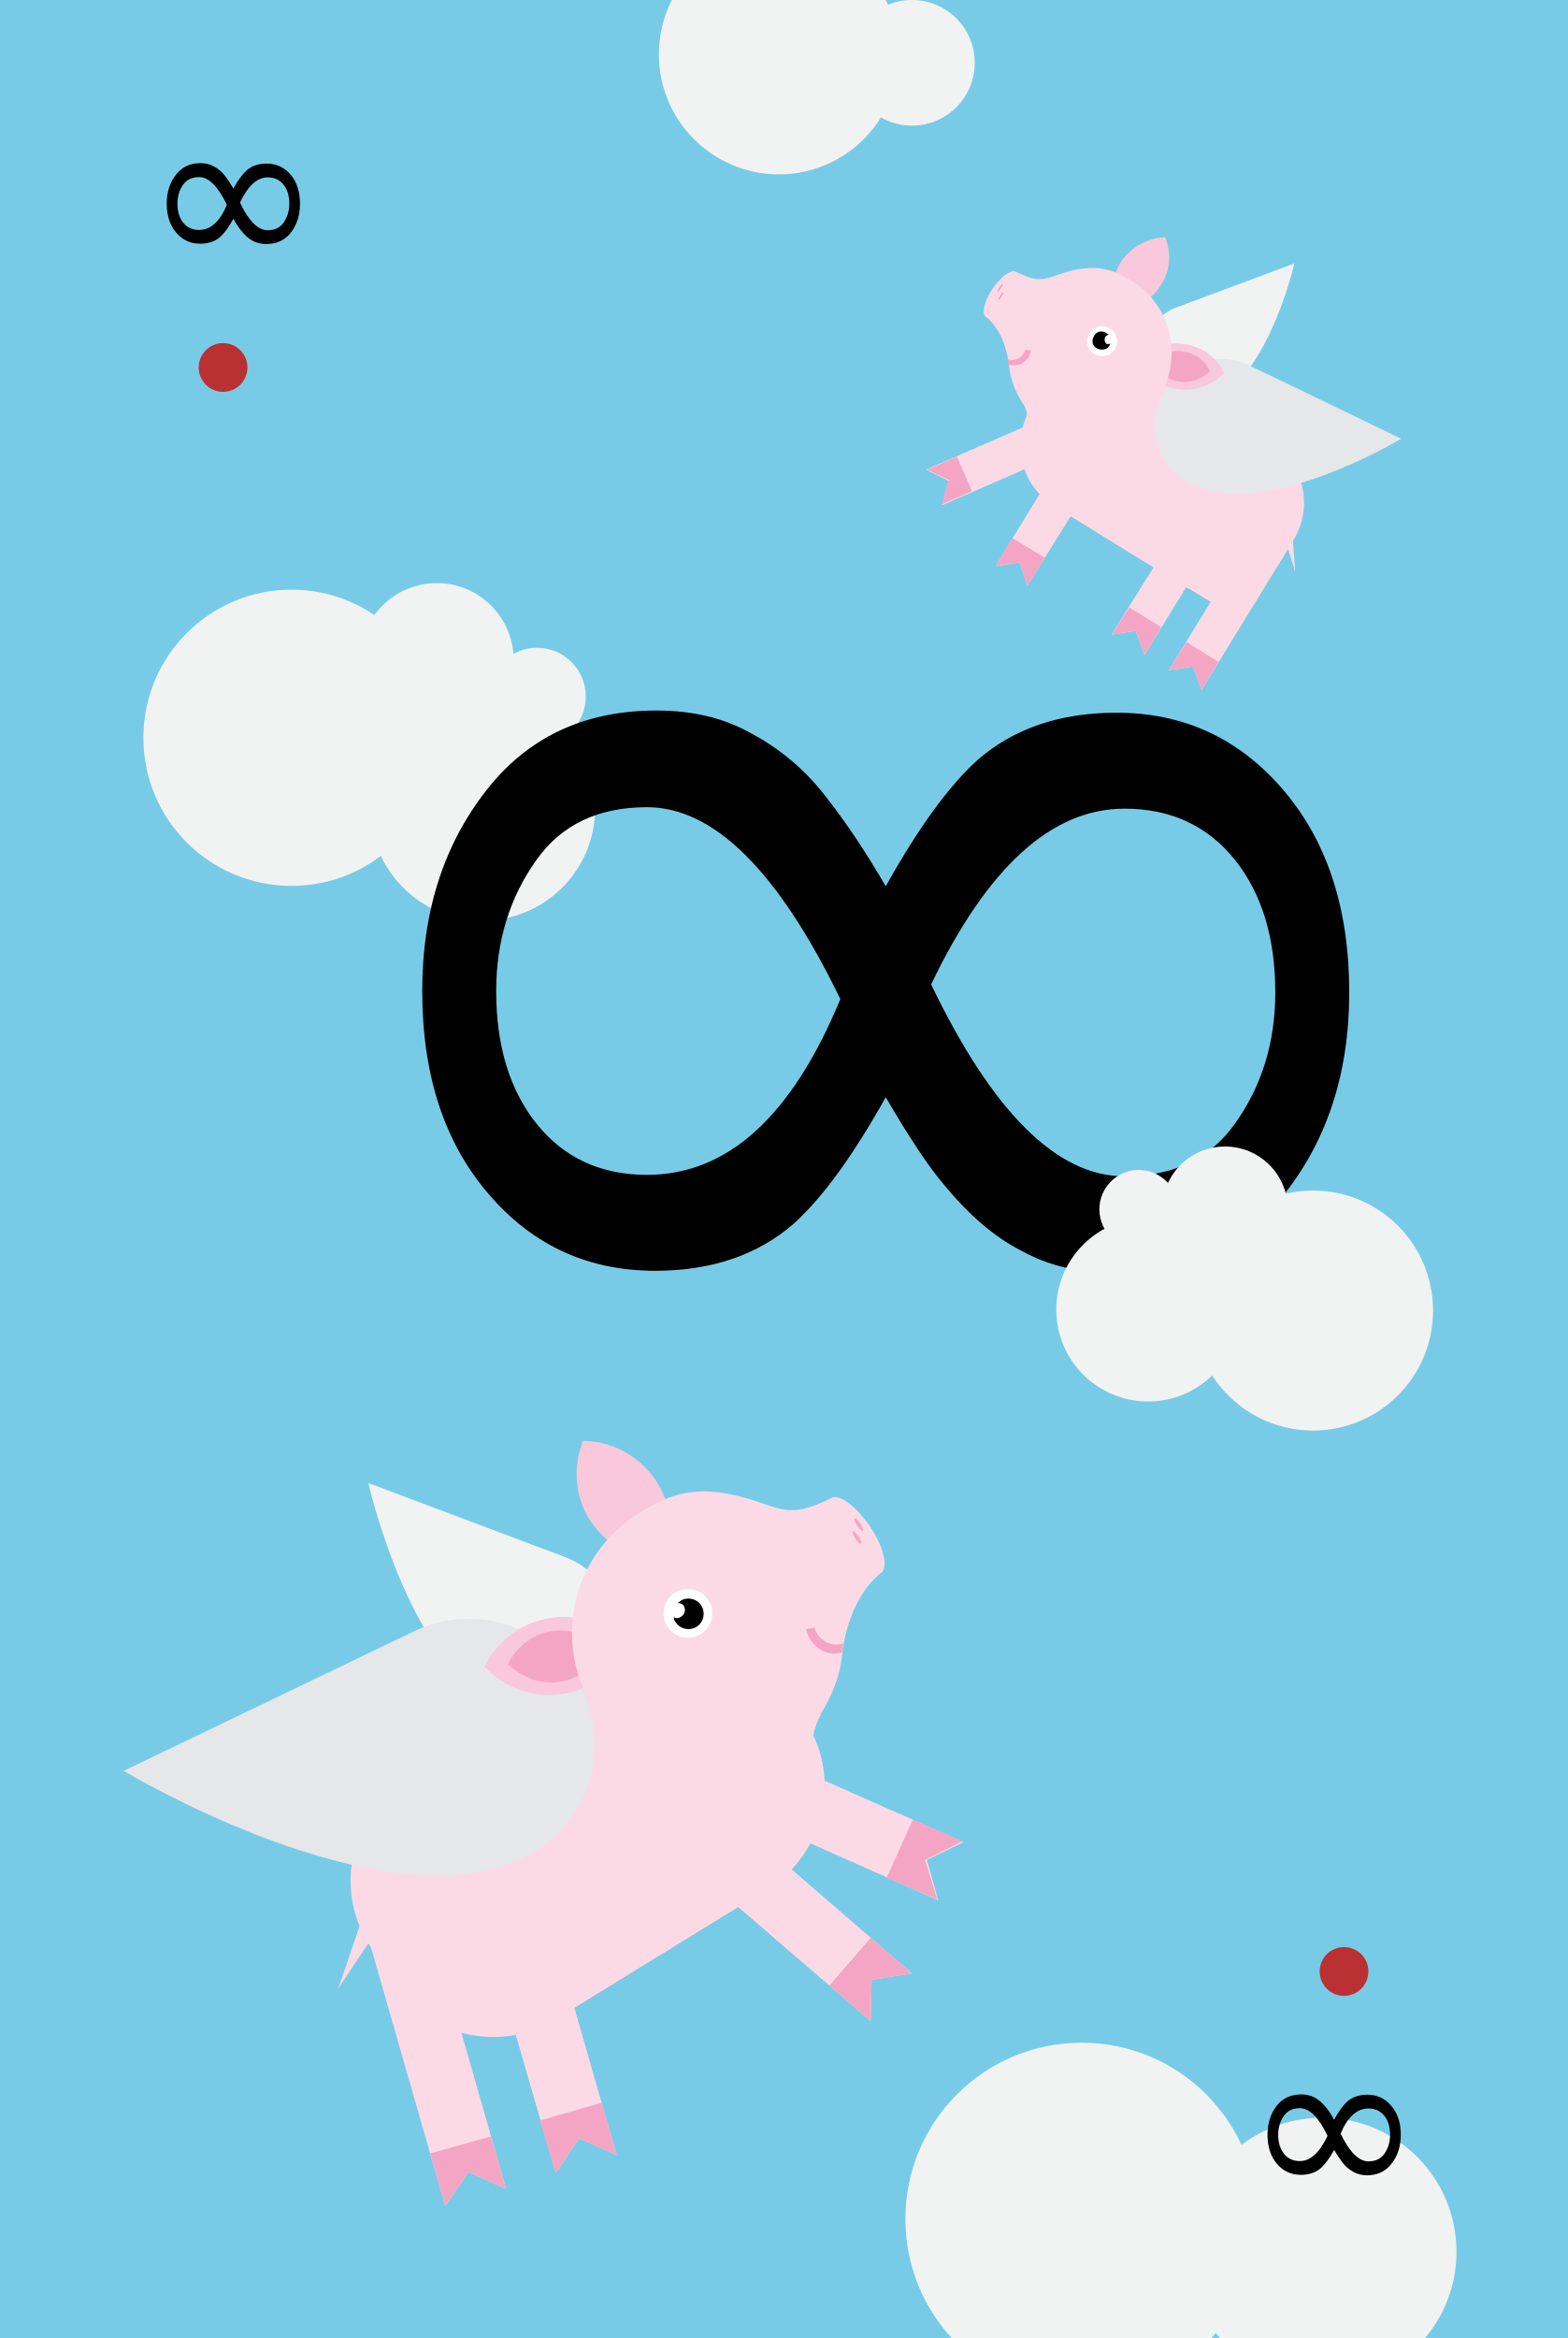
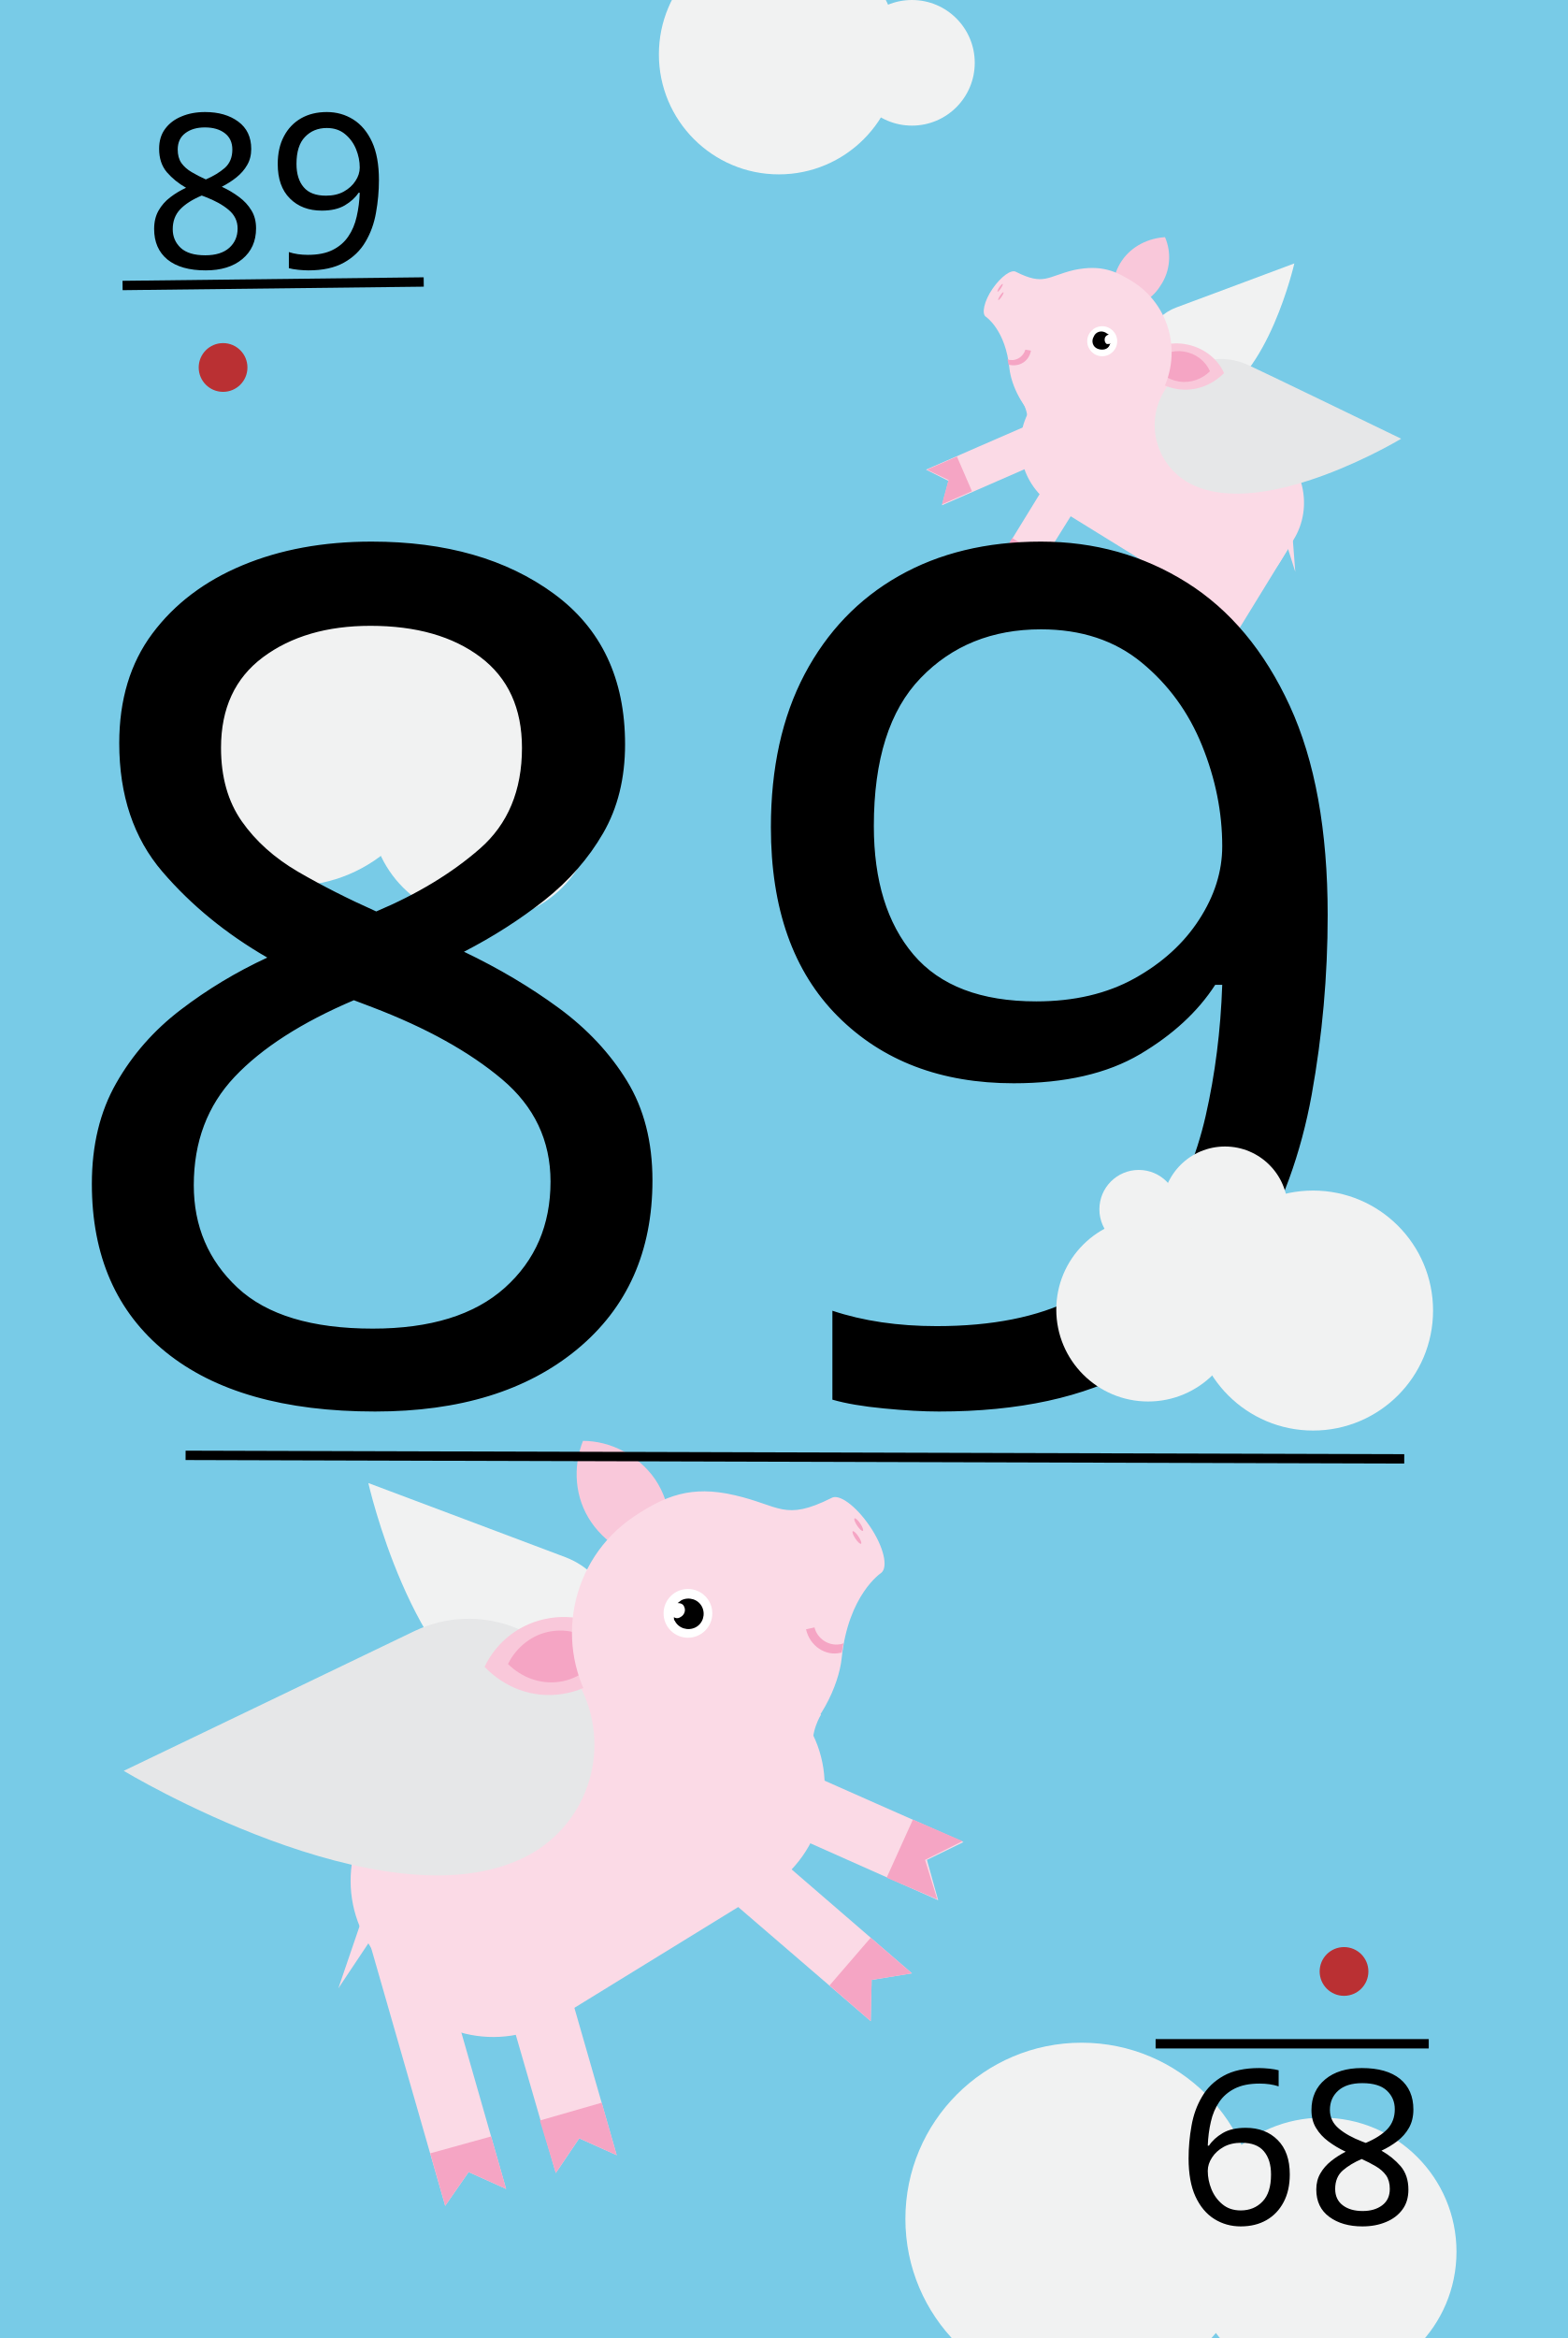
<svg xmlns="http://www.w3.org/2000/svg" version="1.1" id="Layer_1" x="0px" y="0px" viewBox="0 0 167.2 249.4" enable-background="new 0 0 167.2 249.4" xml:space="preserve">
-   <rect x="-6.3" y="-5.6" fill="#78CBE7" width="178.6" height="260.8" />
-   <circle fill="#BA3033" cx="23.8" cy="39.2" r="2.6" />
-   <g>
-     <text transform="matrix(1 0 0 1 15.3207 28.6079)" font-family="'AvenirNext-Regular'" font-size="23">∞</text>
+   <defs id="defs177" />
+   <rect x="-6.3" y="-5.6" fill="#78CBE7" width="178.6" height="260.8" id="rect3" />
+   <circle fill="#BA3033" cx="23.8" cy="39.2" r="2.6" id="circle5" />
+   <g id="g7">
+     <text transform="translate(15.3207,28.6079)" font-size="23" id="text9" style="font-size:23px;font-family:AvenirNext-Regular">89</text>
  </g>
-   <circle fill="#BA3033" cx="143.4" cy="210.3" r="2.6" />
-   <g>
-     <path fill="#F1F2F2" d="M125.5,32.8c-2.7,1-4.1,4.1-3.1,6.8c1,2.7,4.1,4.1,6.8,3.1c6.1-2.3,8.9-14.6,8.9-14.6   S125.8,32.7,125.5,32.8z" />
-     <g>
-       <g>
-         <polygon fill="#FBDAE6" points="109.6,62.5 108.8,60 106.2,60.4 115.9,44.6 119.4,46.8    " />
-         <polygon fill="#F5A5C4" points="109.6,62.5 108.8,60 106.2,60.4 108,57.4 111.5,59.5    " />
+   <circle fill="#BA3033" cx="143.4" cy="210.3" r="2.6" id="circle11" />
+   <g id="g13">
+     <path fill="#F1F2F2" d="M125.5,32.8c-2.7,1-4.1,4.1-3.1,6.8c1,2.7,4.1,4.1,6.8,3.1c6.1-2.3,8.9-14.6,8.9-14.6   S125.8,32.7,125.5,32.8z" id="path15" />
+     <g id="g17">
+       <g id="g19">
+         <polygon fill="#FBDAE6" points="109.6,62.5 108.8,60 106.2,60.4 115.9,44.6 119.4,46.8    " id="polygon21" />
+         <polygon fill="#F5A5C4" points="109.6,62.5 108.8,60 106.2,60.4 108,57.4 111.5,59.5    " id="polygon23" />
      </g>
-       <g>
-         <polygon fill="#FBDAE6" points="122.1,69.9 121.2,67.3 118.6,67.7 128.4,52 131.8,54.1    " />
-         <polygon fill="#F5A5C4" points="122.1,69.9 121.2,67.3 118.6,67.7 120.5,64.8 123.9,66.9    " />
+       <g id="g25">
+         <polygon fill="#FBDAE6" points="122.1,69.9 121.2,67.3 118.6,67.7 128.4,52 131.8,54.1    " id="polygon27" />
+         <polygon fill="#F5A5C4" points="122.1,69.9 121.2,67.3 118.6,67.7 120.5,64.8 123.9,66.9    " id="polygon29" />
      </g>
-       <g>
-         <polygon fill="#FBDAE6" points="128.2,73.6 127.3,71.1 124.7,71.5 134.4,55.7 137.9,57.8    " />
-         <polygon fill="#F5A5C4" points="128.2,73.6 127.3,71.1 124.7,71.5 126.6,68.5 130,70.6    " />
+       <g id="g31">
+         <polygon fill="#FBDAE6" points="128.2,73.6 127.3,71.1 124.7,71.5 134.4,55.7 137.9,57.8    " id="polygon33" />
+         <polygon fill="#F5A5C4" points="128.2,73.6 127.3,71.1 124.7,71.5 126.6,68.5 130,70.6    " id="polygon35" />
      </g>
-       <g>
-         <path fill="#FBDAE6" d="M116.1,52.8l2.6-3.1l-5.4-4.4c0,0,0,0,0,0c-1.1-1.1-2.3-0.5-2.8-0.3c-0.5,0.2-11.7,5.1-11.7,5.1l2.4,1.2     l-0.7,2.6l11-4.8L116.1,52.8z" />
-         <polygon fill="#F5A5C4" points="100.5,53.8 101.2,51.2 98.9,50.1 102.1,48.7 103.7,52.4    " />
+       <g id="g37">
+         <path fill="#FBDAE6" d="M116.1,52.8l2.6-3.1l-5.4-4.4c0,0,0,0,0,0c-1.1-1.1-2.3-0.5-2.8-0.3c-0.5,0.2-11.7,5.1-11.7,5.1l2.4,1.2     l-0.7,2.6l11-4.8L116.1,52.8z" id="path39" />
+         <polygon fill="#F5A5C4" points="100.5,53.8 101.2,51.2 98.9,50.1 102.1,48.7 103.7,52.4    " id="polygon41" />
      </g>
-       <path fill="#FBDAE6" d="M110,43.5l1.4-2.3c2.2-3.6,7-4.7,10.5-2.5l13.6,8.4c3.6,2.2,4.7,7,2.5,10.5l-1.4,2.3    c-2.2,3.6-7,4.7-10.5,2.5L112.5,54C108.9,51.8,107.8,47.1,110,43.5z" />
-       <rect x="119.5" y="57.7" transform="matrix(0.8514 0.5244 -0.5244 0.8514 50.3122 -57.5305)" fill="#FBDAE6" width="14.4" height="4.6" />
+       <path fill="#FBDAE6" d="M110,43.5l1.4-2.3c2.2-3.6,7-4.7,10.5-2.5l13.6,8.4c3.6,2.2,4.7,7,2.5,10.5l-1.4,2.3    c-2.2,3.6-7,4.7-10.5,2.5L112.5,54C108.9,51.8,107.8,47.1,110,43.5z" id="path43" />
+       <rect x="119.5" y="57.7" transform="matrix(0.8514 0.5244 -0.5244 0.8514 50.3122 -57.5305)" fill="#FBDAE6" width="14.4" height="4.6" id="rect45" />
    </g>
-     <path fill="#E6E7E8" d="M133.3,39c-3.5-1.7-7.7-0.2-9.4,3.3c-1.7,3.5-0.2,7.7,3.3,9.4c7.9,3.8,22.3-4.9,22.3-4.9   S133.6,39.1,133.3,39z" />
-     <g>
-       <path fill="#F9C8DA" d="M126.4,36.7c-1.9-0.3-3.7,0.4-5,1.7c0.8,1.6,2.3,2.8,4.2,3.1c1.9,0.3,3.7-0.4,5-1.7    C129.9,38.2,128.3,37,126.4,36.7z" />
-       <path fill="#F5A5C4" d="M126.3,37.5c-1.3-0.2-2.5,0.3-3.3,1.1c0.5,1.1,1.5,1.9,2.8,2.1c1.3,0.2,2.5-0.3,3.3-1.1    C128.6,38.5,127.6,37.7,126.3,37.5z" />
+     <path fill="#E6E7E8" d="M133.3,39c-3.5-1.7-7.7-0.2-9.4,3.3c-1.7,3.5-0.2,7.7,3.3,9.4c7.9,3.8,22.3-4.9,22.3-4.9   S133.6,39.1,133.3,39z" id="path47" />
+     <g id="g49">
+       <path fill="#F9C8DA" d="M126.4,36.7c-1.9-0.3-3.7,0.4-5,1.7c0.8,1.6,2.3,2.8,4.2,3.1c1.9,0.3,3.7-0.4,5-1.7    C129.9,38.2,128.3,37,126.4,36.7z" id="path51" />
+       <path fill="#F5A5C4" d="M126.3,37.5c-1.3-0.2-2.5,0.3-3.3,1.1c0.5,1.1,1.5,1.9,2.8,2.1c1.3,0.2,2.5-0.3,3.3-1.1    C128.6,38.5,127.6,37.7,126.3,37.5z" id="path53" />
    </g>
-     <path fill="#F9C8DA" d="M119.7,27.8c-1.1,1.6-1.2,3.6-0.5,5.2c1.8,0,3.6-0.9,4.6-2.5c1.1-1.6,1.2-3.6,0.5-5.2   C122.6,25.4,120.8,26.2,119.7,27.8z" />
-     <path fill="#FBDAE6" d="M121.1,30.2c-2-1.3-3.6-2-6.5-1.4c-2.9,0.7-3.2,1.7-6.2,0.2c-0.5-0.3-1.6,0.5-2.5,1.8   c-0.9,1.3-1.2,2.7-0.7,3c0,0,2.1,1.4,2.5,5.5c0.2,1.8,1.4,4.4,3.4,5.8c4.1,2.7,9.7,1.6,12.4-2.5S125.2,33,121.1,30.2z" />
-     <ellipse transform="matrix(0.832 0.5547 -0.5547 0.832 34.9625 -54.029)" fill="#F5A5C4" cx="106.7" cy="30.7" rx="0.1" ry="0.5" />
-     <ellipse transform="matrix(0.832 0.5547 -0.5547 0.832 35.4591 -53.9431)" fill="#F5A5C4" cx="106.8" cy="31.6" rx="0.1" ry="0.5" />
-     <g>
-       <circle fill="#FFFFFF" cx="117.6" cy="36.4" r="1.6" />
-       <g>
-         <path fill="#010101" d="M118.1,36.7c-0.2-0.1-0.3-0.4-0.2-0.7c0.1-0.2,0.3-0.3,0.4-0.3c-0.1-0.1-0.2-0.1-0.3-0.2     c-0.5-0.3-1.1-0.1-1.3,0.4c-0.3,0.5-0.1,1.1,0.4,1.3s1.1,0.1,1.3-0.4c0-0.1,0.1-0.1,0.1-0.2C118.5,36.7,118.3,36.7,118.1,36.7z" />
+     <path fill="#F9C8DA" d="M119.7,27.8c-1.1,1.6-1.2,3.6-0.5,5.2c1.8,0,3.6-0.9,4.6-2.5c1.1-1.6,1.2-3.6,0.5-5.2   C122.6,25.4,120.8,26.2,119.7,27.8z" id="path55" />
+     <path fill="#FBDAE6" d="M121.1,30.2c-2-1.3-3.6-2-6.5-1.4c-2.9,0.7-3.2,1.7-6.2,0.2c-0.5-0.3-1.6,0.5-2.5,1.8   c-0.9,1.3-1.2,2.7-0.7,3c0,0,2.1,1.4,2.5,5.5c0.2,1.8,1.4,4.4,3.4,5.8c4.1,2.7,9.7,1.6,12.4-2.5S125.2,33,121.1,30.2z" id="path57" />
+     <ellipse transform="matrix(0.832 0.5547 -0.5547 0.832 34.9625 -54.029)" fill="#F5A5C4" cx="106.7" cy="30.7" rx="0.1" ry="0.5" id="ellipse59" />
+     <ellipse transform="matrix(0.832 0.5547 -0.5547 0.832 35.4591 -53.9431)" fill="#F5A5C4" cx="106.8" cy="31.6" rx="0.1" ry="0.5" id="ellipse61" />
+     <g id="g63">
+       <circle fill="#FFFFFF" cx="117.6" cy="36.4" r="1.6" id="circle65" />
+       <g id="g67">
+         <path fill="#010101" d="M118.1,36.7c-0.2-0.1-0.3-0.4-0.2-0.7c0.1-0.2,0.3-0.3,0.4-0.3c-0.1-0.1-0.2-0.1-0.3-0.2     c-0.5-0.3-1.1-0.1-1.3,0.4c-0.3,0.5-0.1,1.1,0.4,1.3s1.1,0.1,1.3-0.4c0-0.1,0.1-0.1,0.1-0.2C118.5,36.7,118.3,36.7,118.1,36.7z" id="path69" />
      </g>
    </g>
-     <path fill="#F5A5C4" d="M110,37.4l-0.6-0.1c-0.2,0.7-0.9,1.2-1.6,1.1c-0.1,0-0.2,0-0.3-0.1c0,0.2,0.1,0.4,0.1,0.6c0,0,0,0,0,0   C108.8,39.2,109.8,38.5,110,37.4z" />
-     <path fill="#FBDAE6" d="M109.1,42.9c0,0,0.7,1.1,0.5,2.3c-0.3,1.2,3.9-1.3,3.9-1.3l-2.8-1.9L109.1,42.9z" />
-     <polygon fill="#FBDAE6" points="137,57.2 137.9,57.1 138.2,61  " />
+     <path fill="#F5A5C4" d="M110,37.4l-0.6-0.1c-0.2,0.7-0.9,1.2-1.6,1.1c-0.1,0-0.2,0-0.3-0.1c0,0.2,0.1,0.4,0.1,0.6c0,0,0,0,0,0   C108.8,39.2,109.8,38.5,110,37.4z" id="path71" />
+     <path fill="#FBDAE6" d="M109.1,42.9c0,0,0.7,1.1,0.5,2.3c-0.3,1.2,3.9-1.3,3.9-1.3l-2.8-1.9L109.1,42.9z" id="path73" />
+     <polygon fill="#FBDAE6" points="137,57.2 137.9,57.1 138.2,61  " id="polygon75" />
  </g>
-   <g>
-     <circle fill="#F1F2F2" cx="31.1" cy="78.7" r="15.8" />
-     <circle fill="#F1F2F2" cx="46.6" cy="70.4" r="8.2" />
-     <circle fill="#F1F2F2" cx="51.5" cy="86.2" r="12" />
-     <circle fill="#F1F2F2" cx="57.3" cy="74.3" r="5.2" />
+   <g id="g77">
+     <circle fill="#F1F2F2" cx="31.1" cy="78.7" r="15.8" id="circle79" />
+     <circle fill="#F1F2F2" cx="46.6" cy="70.4" r="8.2" id="circle81" />
+     <circle fill="#F1F2F2" cx="51.5" cy="86.2" r="12" id="circle83" />
+     <circle fill="#F1F2F2" cx="57.3" cy="74.3" r="5.2" id="circle85" />
  </g>
-   <text transform="matrix(1 0 0 1 27.863 153.6833)" font-family="'AvenirNext-UltraLight'" font-size="160">∞</text>
-   <g>
-     <circle fill="#F1F2F2" cx="140.1" cy="139.8" r="12.8" />
-     <circle fill="#F1F2F2" cx="130.7" cy="129" r="6.7" />
-     <circle fill="#F1F2F2" cx="122.5" cy="139.7" r="9.8" />
-     <circle fill="#F1F2F2" cx="121.5" cy="129" r="4.2" />
+   <text font-size="160" id="text87" style="font-size:126.416px;font-family:AvenirNext-UltraLight" x="3.615" y="149.302">89</text>
+   <g id="g89">
+     <circle fill="#F1F2F2" cx="140.1" cy="139.8" r="12.8" id="circle91" />
+     <circle fill="#F1F2F2" cx="130.7" cy="129" r="6.7" id="circle93" />
+     <circle fill="#F1F2F2" cx="122.5" cy="139.7" r="9.8" id="circle95" />
+     <circle fill="#F1F2F2" cx="121.5" cy="129" r="4.2" id="circle97" />
  </g>
-   <g>
-     <circle fill="#F1F2F2" cx="83.1" cy="5.8" r="12.8" />
-     <circle fill="#F1F2F2" cx="97.3" cy="6.7" r="6.7" />
+   <g id="g99">
+     <circle fill="#F1F2F2" cx="83.1" cy="5.8" r="12.8" id="circle101" />
+     <circle fill="#F1F2F2" cx="97.3" cy="6.7" r="6.7" id="circle103" />
  </g>
-   <g>
-     <circle fill="#F1F2F2" cx="115.4" cy="236.7" r="18.8" />
-     <circle fill="#F1F2F2" cx="141.1" cy="240.2" r="14.3" />
+   <g id="g105">
+     <circle fill="#F1F2F2" cx="115.4" cy="236.7" r="18.8" id="circle107" />
+     <circle fill="#F1F2F2" cx="141.1" cy="240.2" r="14.3" id="circle109" />
  </g>
-   <g>
-     <text transform="matrix(-1 0 0 -1 151.9254 220.8387)" font-family="'AvenirNext-Regular'" font-size="23">∞</text>
+   <g id="g111">
+     <text transform="matrix(-1,0,0,-1,151.9254,220.8387)" font-size="23" id="text113" style="font-size:23px;font-family:AvenirNext-Regular">89</text>
  </g>
-   <g>
-     <path fill="#F1F2F2" d="M60.3,166.1c4.5,1.7,6.8,6.8,5.1,11.3c-1.7,4.5-6.8,6.8-11.3,5.1c-10.2-3.9-14.8-24.3-14.8-24.3   S59.8,165.9,60.3,166.1z" />
-     <g>
-       <polygon fill="#FBDAE6" points="47.5,235.3 50,231.7 54,233.5 45.5,203.8 39,205.7   " />
-       <polygon fill="#F5A5C4" points="47.5,235.3 50,231.7 54,233.5 52.4,227.9 45.9,229.7   " />
+   <g id="g115">
+     <path fill="#F1F2F2" d="M60.3,166.1c4.5,1.7,6.8,6.8,5.1,11.3c-1.7,4.5-6.8,6.8-11.3,5.1c-10.2-3.9-14.8-24.3-14.8-24.3   S59.8,165.9,60.3,166.1z" id="path117" />
+     <g id="g119">
+       <polygon fill="#FBDAE6" points="47.5,235.3 50,231.7 54,233.5 45.5,203.8 39,205.7   " id="polygon121" />
+       <polygon fill="#F5A5C4" points="47.5,235.3 50,231.7 54,233.5 52.4,227.9 45.9,229.7   " id="polygon123" />
    </g>
-     <g>
-       <polygon fill="#FBDAE6" points="59.3,231.8 61.8,228.1 65.8,229.9 57.3,200.3 50.7,202.1   " />
-       <polygon fill="#F5A5C4" points="59.3,231.8 61.8,228.1 65.8,229.9 64.2,224.3 57.6,226.2   " />
+     <g id="g125">
+       <polygon fill="#FBDAE6" points="59.3,231.8 61.8,228.1 65.8,229.9 57.3,200.3 50.7,202.1   " id="polygon127" />
+       <polygon fill="#F5A5C4" points="59.3,231.8 61.8,228.1 65.8,229.9 64.2,224.3 57.6,226.2   " id="polygon129" />
    </g>
-     <g>
-       <path fill="#FBDAE6" d="M74,201l-4.3-5.2l9-7.4c0,0,0,0,0.1-0.1c1.9-1.8,3.8-0.8,4.6-0.4c0.8,0.4,19.4,8.6,19.4,8.6l-3.9,1.9    l1.2,4.3l-18.2-8.1L74,201z" />
-       <polygon fill="#F5A5C4" points="100,202.6 98.7,198.4 102.7,196.4 97.4,194.1 94.6,200.3   " />
+     <g id="g131">
+       <path fill="#FBDAE6" d="M74,201l-4.3-5.2l9-7.4c0,0,0,0,0.1-0.1c1.9-1.8,3.8-0.8,4.6-0.4c0.8,0.4,19.4,8.6,19.4,8.6l-3.9,1.9    l1.2,4.3l-18.2-8.1L74,201z" id="path133" />
+       <polygon fill="#F5A5C4" points="100,202.6 98.7,198.4 102.7,196.4 97.4,194.1 94.6,200.3   " id="polygon135" />
    </g>
-     <g>
-       <path fill="#FBDAE6" d="M68.5,206.5l-2.6-6.3l10.7-4.5c0,0,0.1,0,0.1,0c2.3-1.1,3.9,0.4,4.5,0.9c0.7,0.6,16.1,13.9,16.1,13.9    l-4.3,0.7l-0.1,4.4l-15.1-13L68.5,206.5z" />
-       <polygon fill="#F5A5C4" points="92.9,215.6 93,211.2 97.3,210.5 92.9,206.7 88.5,211.8   " />
+     <g id="g137">
+       <path fill="#FBDAE6" d="M68.5,206.5l-2.6-6.3l10.7-4.5c0,0,0.1,0,0.1,0c2.3-1.1,3.9,0.4,4.5,0.9c0.7,0.6,16.1,13.9,16.1,13.9    l-4.3,0.7l-0.1,4.4l-15.1-13L68.5,206.5z" id="path139" />
+       <polygon fill="#F5A5C4" points="92.9,215.6 93,211.2 97.3,210.5 92.9,206.7 88.5,211.8   " id="polygon141" />
    </g>
-     <path fill="#FBDAE6" d="M86.1,183.9l-2.4-3.9c-3.7-6-11.6-7.9-17.6-4.2l-22.6,13.9c-6,3.7-7.9,11.6-4.2,17.6l2.4,3.9   c3.7,6,11.6,7.9,17.6,4.2l22.6-13.9C87.9,197.8,89.8,189.8,86.1,183.9z" />
-     <path fill="#E6E7E8" d="M44.2,174c6.7-3.2,14.7-0.4,17.9,6.3c3.2,6.7,0.4,14.7-6.3,17.9c-15.1,7.3-42.6-9.3-42.6-9.3   S43.6,174.3,44.2,174z" />
-     <g>
-       <path fill="#F9C8DA" d="M58.7,172.6c3.2-0.5,6.2,0.7,8.3,2.9c-1.3,2.7-3.8,4.7-7,5.2c-3.2,0.5-6.2-0.7-8.3-2.9    C53,175.1,55.5,173.1,58.7,172.6z" />
-       <path fill="#F5A5C4" d="M58.9,174c2.1-0.3,4.1,0.5,5.5,1.9c-0.9,1.8-2.6,3.2-4.7,3.5c-2.1,0.3-4.1-0.5-5.5-1.9    C55.1,175.7,56.8,174.3,58.9,174z" />
+     <path fill="#FBDAE6" d="M86.1,183.9l-2.4-3.9c-3.7-6-11.6-7.9-17.6-4.2l-22.6,13.9c-6,3.7-7.9,11.6-4.2,17.6l2.4,3.9   c3.7,6,11.6,7.9,17.6,4.2l22.6-13.9C87.9,197.8,89.8,189.8,86.1,183.9z" id="path143" />
+     <path fill="#E6E7E8" d="M44.2,174c6.7-3.2,14.7-0.4,17.9,6.3c3.2,6.7,0.4,14.7-6.3,17.9c-15.1,7.3-42.6-9.3-42.6-9.3   S43.6,174.3,44.2,174z" id="path145" />
+     <g id="g147">
+       <path fill="#F9C8DA" d="M58.7,172.6c3.2-0.5,6.2,0.7,8.3,2.9c-1.3,2.7-3.8,4.7-7,5.2c-3.2,0.5-6.2-0.7-8.3-2.9    C53,175.1,55.5,173.1,58.7,172.6z" id="path149" />
+       <path fill="#F5A5C4" d="M58.9,174c2.1-0.3,4.1,0.5,5.5,1.9c-0.9,1.8-2.6,3.2-4.7,3.5c-2.1,0.3-4.1-0.5-5.5-1.9    C55.1,175.7,56.8,174.3,58.9,174z" id="path151" />
    </g>
-     <path fill="#F9C8DA" d="M69.9,157.8c1.8,2.7,2,5.9,0.9,8.7c-3,0-5.9-1.5-7.7-4.1s-2-5.9-0.9-8.7C65.1,153.7,68.1,155.2,69.9,157.8z   " />
-     <path fill="#FBDAE6" d="M67.6,161.8c3.3-2.2,6.1-3.4,10.8-2.3c4.8,1.1,5.3,2.8,10.3,0.3c0.8-0.5,2.6,0.8,4.1,3c1.5,2.2,2,4.4,1.2,5   c0,0-3.5,2.3-4.2,9.1c-0.3,2.9-2.4,7.4-5.7,9.6c-6.8,4.6-16.1,2.7-20.6-4.1C59,175.6,60.8,166.4,67.6,161.8z" />
-     <ellipse transform="matrix(-0.832 0.5547 -0.5547 -0.832 258.0256 247.1088)" fill="#F5A5C4" cx="91.6" cy="162.6" rx="0.2" ry="0.8" />
-     <ellipse transform="matrix(-0.832 0.5547 -0.5547 -0.832 258.4982 249.841)" fill="#F5A5C4" cx="91.4" cy="164.1" rx="0.2" ry="0.8" />
-     <g>
-       <circle fill="#FFFFFF" cx="73.4" cy="172.1" r="2.6" />
-       <g>
-         <path fill="#010101" d="M72.6,172.5c0.4-0.2,0.6-0.7,0.4-1.1c-0.1-0.3-0.4-0.4-0.7-0.4c0.1-0.1,0.3-0.2,0.4-0.3     c0.8-0.4,1.8-0.1,2.2,0.7c0.4,0.8,0.1,1.8-0.7,2.2c-0.8,0.4-1.8,0.1-2.2-0.7c-0.1-0.1-0.1-0.2-0.1-0.4     C72,172.6,72.3,172.7,72.6,172.5z" />
+     <path fill="#F9C8DA" d="M69.9,157.8c1.8,2.7,2,5.9,0.9,8.7c-3,0-5.9-1.5-7.7-4.1s-2-5.9-0.9-8.7C65.1,153.7,68.1,155.2,69.9,157.8z   " id="path153" />
+     <path fill="#FBDAE6" d="M67.6,161.8c3.3-2.2,6.1-3.4,10.8-2.3c4.8,1.1,5.3,2.8,10.3,0.3c0.8-0.5,2.6,0.8,4.1,3c1.5,2.2,2,4.4,1.2,5   c0,0-3.5,2.3-4.2,9.1c-0.3,2.9-2.4,7.4-5.7,9.6c-6.8,4.6-16.1,2.7-20.6-4.1C59,175.6,60.8,166.4,67.6,161.8z" id="path155" />
+     <ellipse transform="matrix(-0.832 0.5547 -0.5547 -0.832 258.0256 247.1088)" fill="#F5A5C4" cx="91.6" cy="162.6" rx="0.2" ry="0.8" id="ellipse157" />
+     <ellipse transform="matrix(-0.832 0.5547 -0.5547 -0.832 258.4982 249.841)" fill="#F5A5C4" cx="91.4" cy="164.1" rx="0.2" ry="0.8" id="ellipse159" />
+     <g id="g161">
+       <circle fill="#FFFFFF" cx="73.4" cy="172.1" r="2.6" id="circle163" />
+       <g id="g165">
+         <path fill="#010101" d="M72.6,172.5c0.4-0.2,0.6-0.7,0.4-1.1c-0.1-0.3-0.4-0.4-0.7-0.4c0.1-0.1,0.3-0.2,0.4-0.3     c0.8-0.4,1.8-0.1,2.2,0.7c0.4,0.8,0.1,1.8-0.7,2.2c-0.8,0.4-1.8,0.1-2.2-0.7c-0.1-0.1-0.1-0.2-0.1-0.4     C72,172.6,72.3,172.7,72.6,172.5z" id="path167" />
      </g>
    </g>
-     <path fill="#F5A5C4" d="M86,173.8l0.9-0.2c0.3,1.2,1.5,2,2.7,1.8c0.2,0,0.3-0.1,0.4-0.1c-0.1,0.3-0.1,0.7-0.2,1c0,0,0,0-0.1,0   C88.1,176.7,86.4,175.6,86,173.8z" />
-     <path fill="#FBDAE6" d="M87.6,182.9c0,0-1.2,1.9-0.8,3.8c0.5,1.9-6.6-2.2-6.6-2.2l4.7-3.2L87.6,182.9z" />
-     <polygon fill="#FBDAE6" points="41.1,204.6 38.9,203.9 36.1,212.1  " />
+     <path fill="#F5A5C4" d="M86,173.8l0.9-0.2c0.3,1.2,1.5,2,2.7,1.8c0.2,0,0.3-0.1,0.4-0.1c-0.1,0.3-0.1,0.7-0.2,1c0,0,0,0-0.1,0   C88.1,176.7,86.4,175.6,86,173.8z" id="path169" />
+     <path fill="#FBDAE6" d="M87.6,182.9c0,0-1.2,1.9-0.8,3.8c0.5,1.9-6.6-2.2-6.6-2.2l4.7-3.2L87.6,182.9z" id="path171" />
+     <polygon fill="#FBDAE6" points="41.1,204.6 38.9,203.9 36.1,212.1  " id="polygon173" />
  </g>
+   <path style="fill:none;fill-rule:evenodd;stroke:#000000;stroke-width:1px;stroke-linecap:butt;stroke-linejoin:miter;stroke-opacity:1" d="m 13.077,30.454 32.132,-0.374" id="path3515" />
+   <path style="fill:none;fill-rule:evenodd;stroke:#000000;stroke-width:1px;stroke-linecap:butt;stroke-linejoin:miter;stroke-opacity:1" d="m 152.44,218.015 -29.143,0" id="path3517" />
+   <path style="fill:none;fill-rule:evenodd;stroke:#000000;stroke-width:1px;stroke-linecap:butt;stroke-linejoin:miter;stroke-opacity:1" d="m 19.802,155.246 130.023,0.374" id="path3519" />
</svg>
